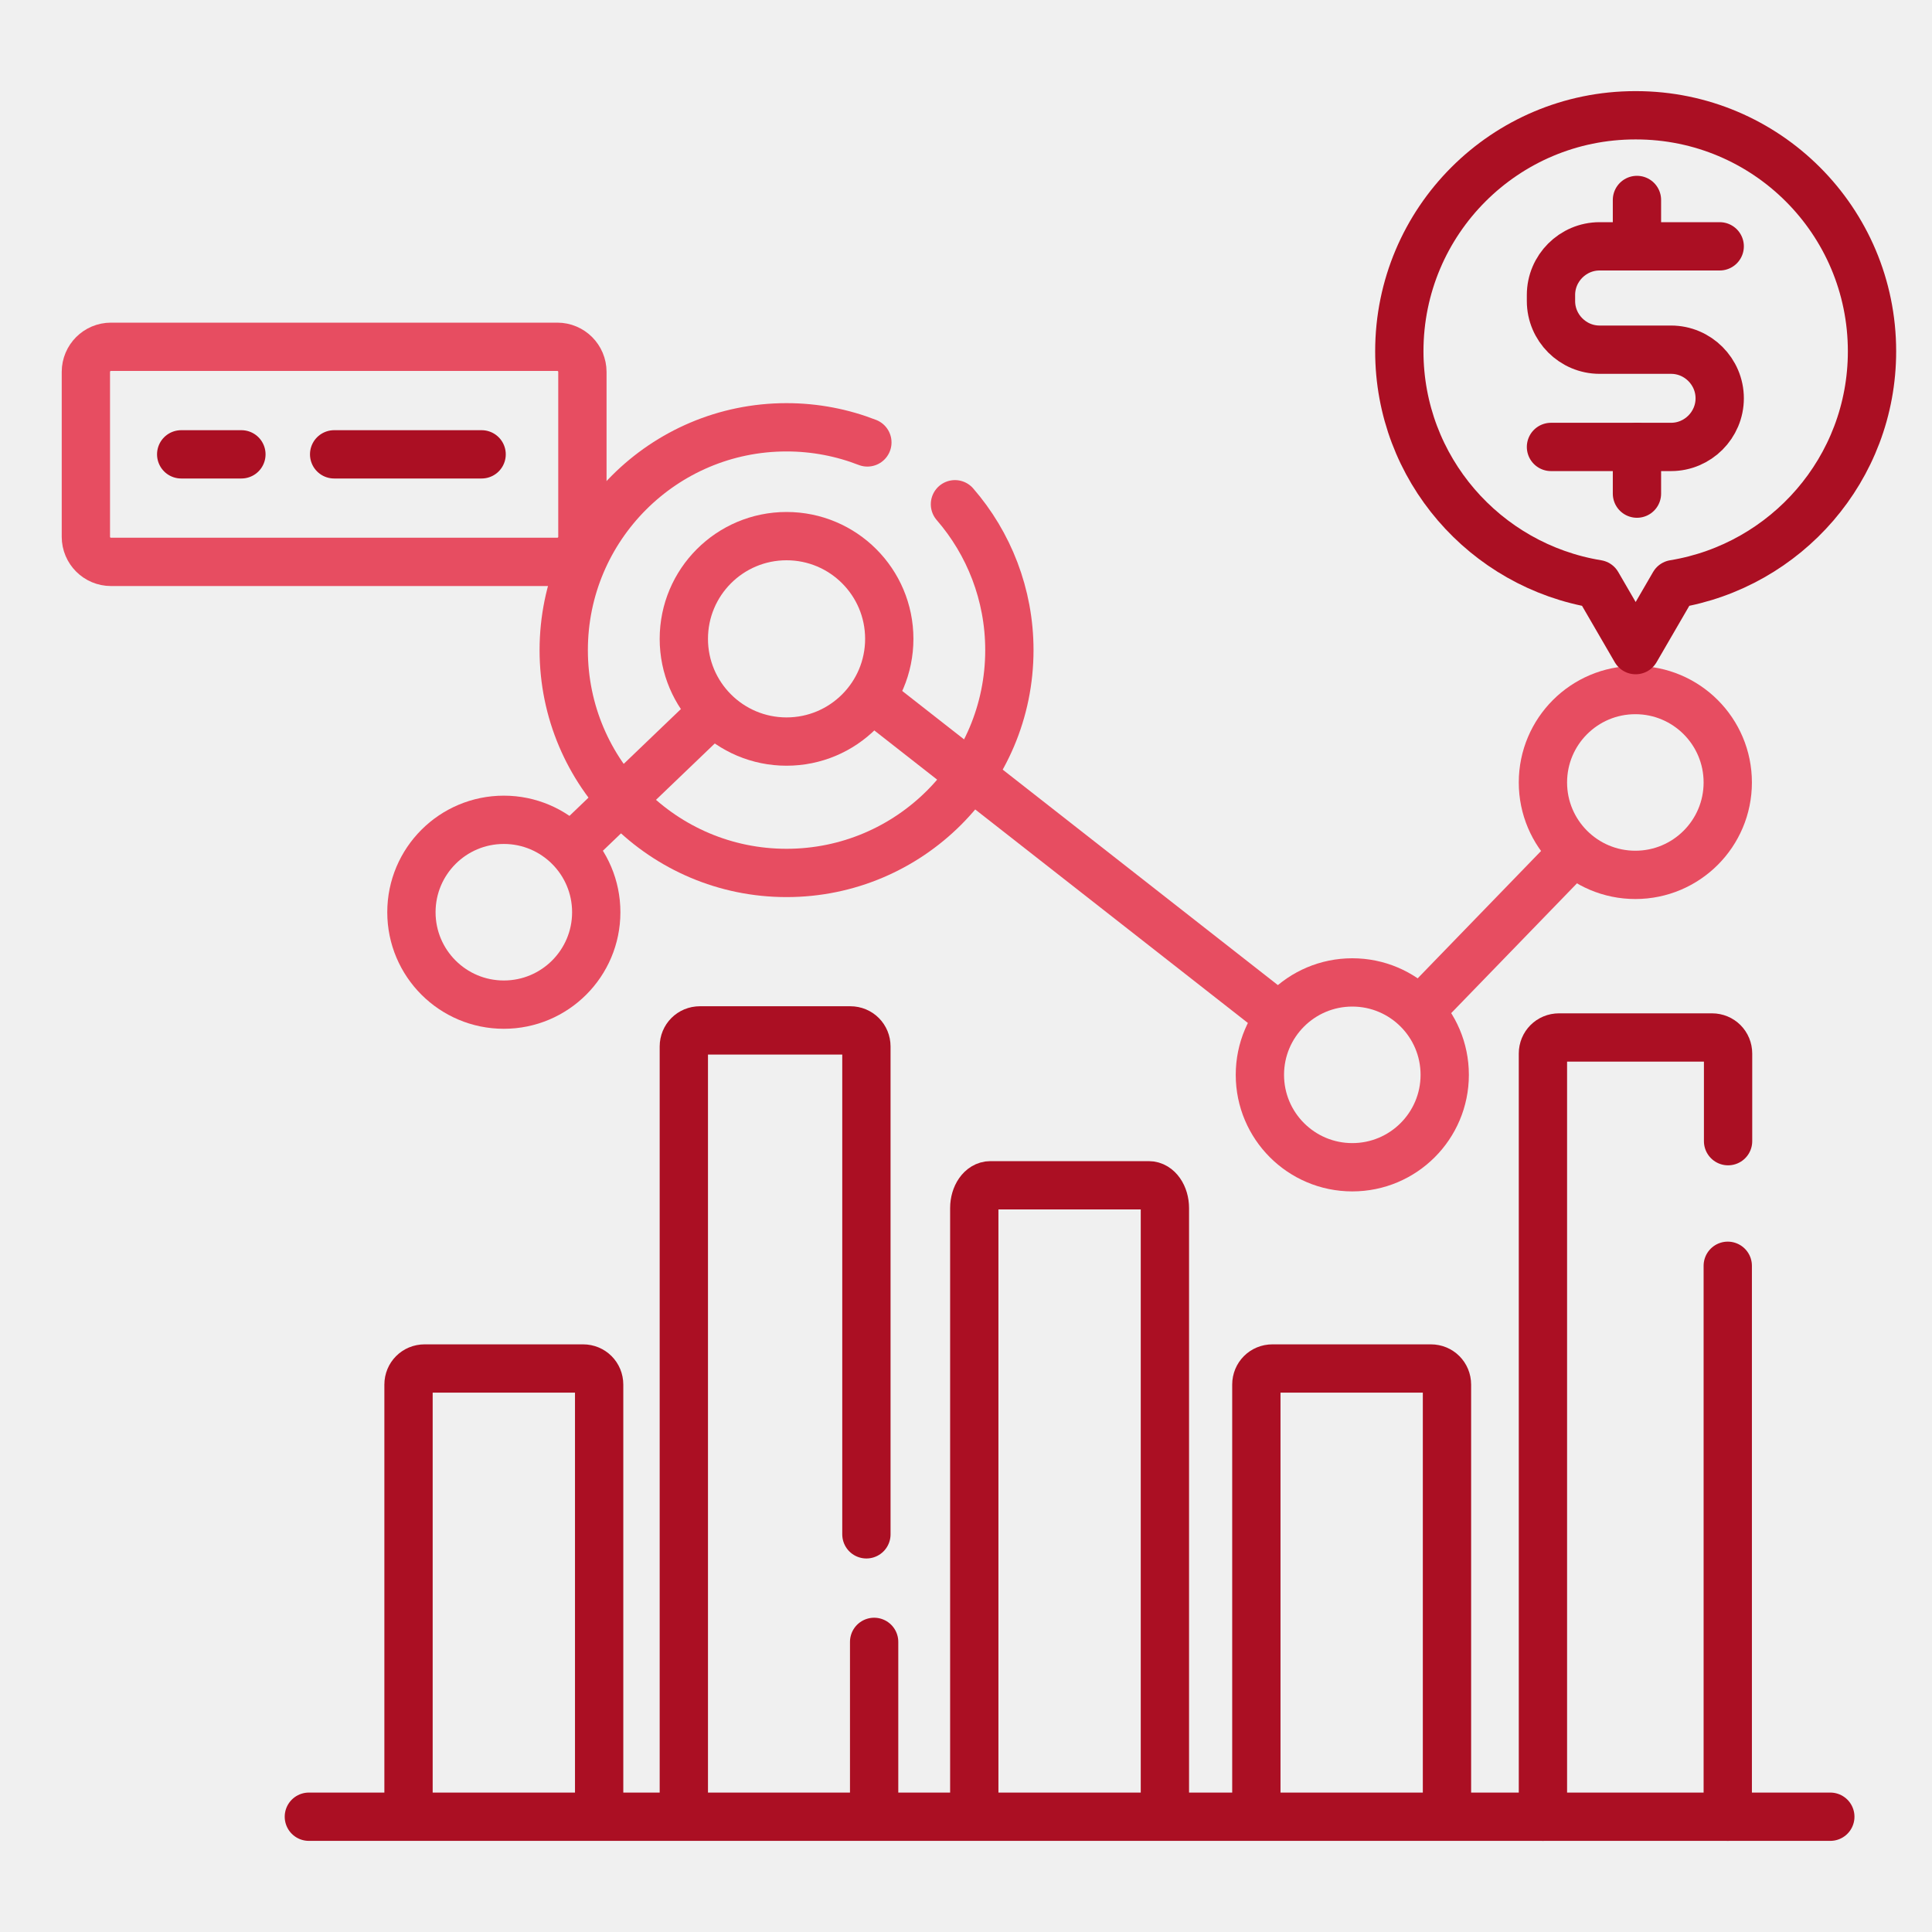
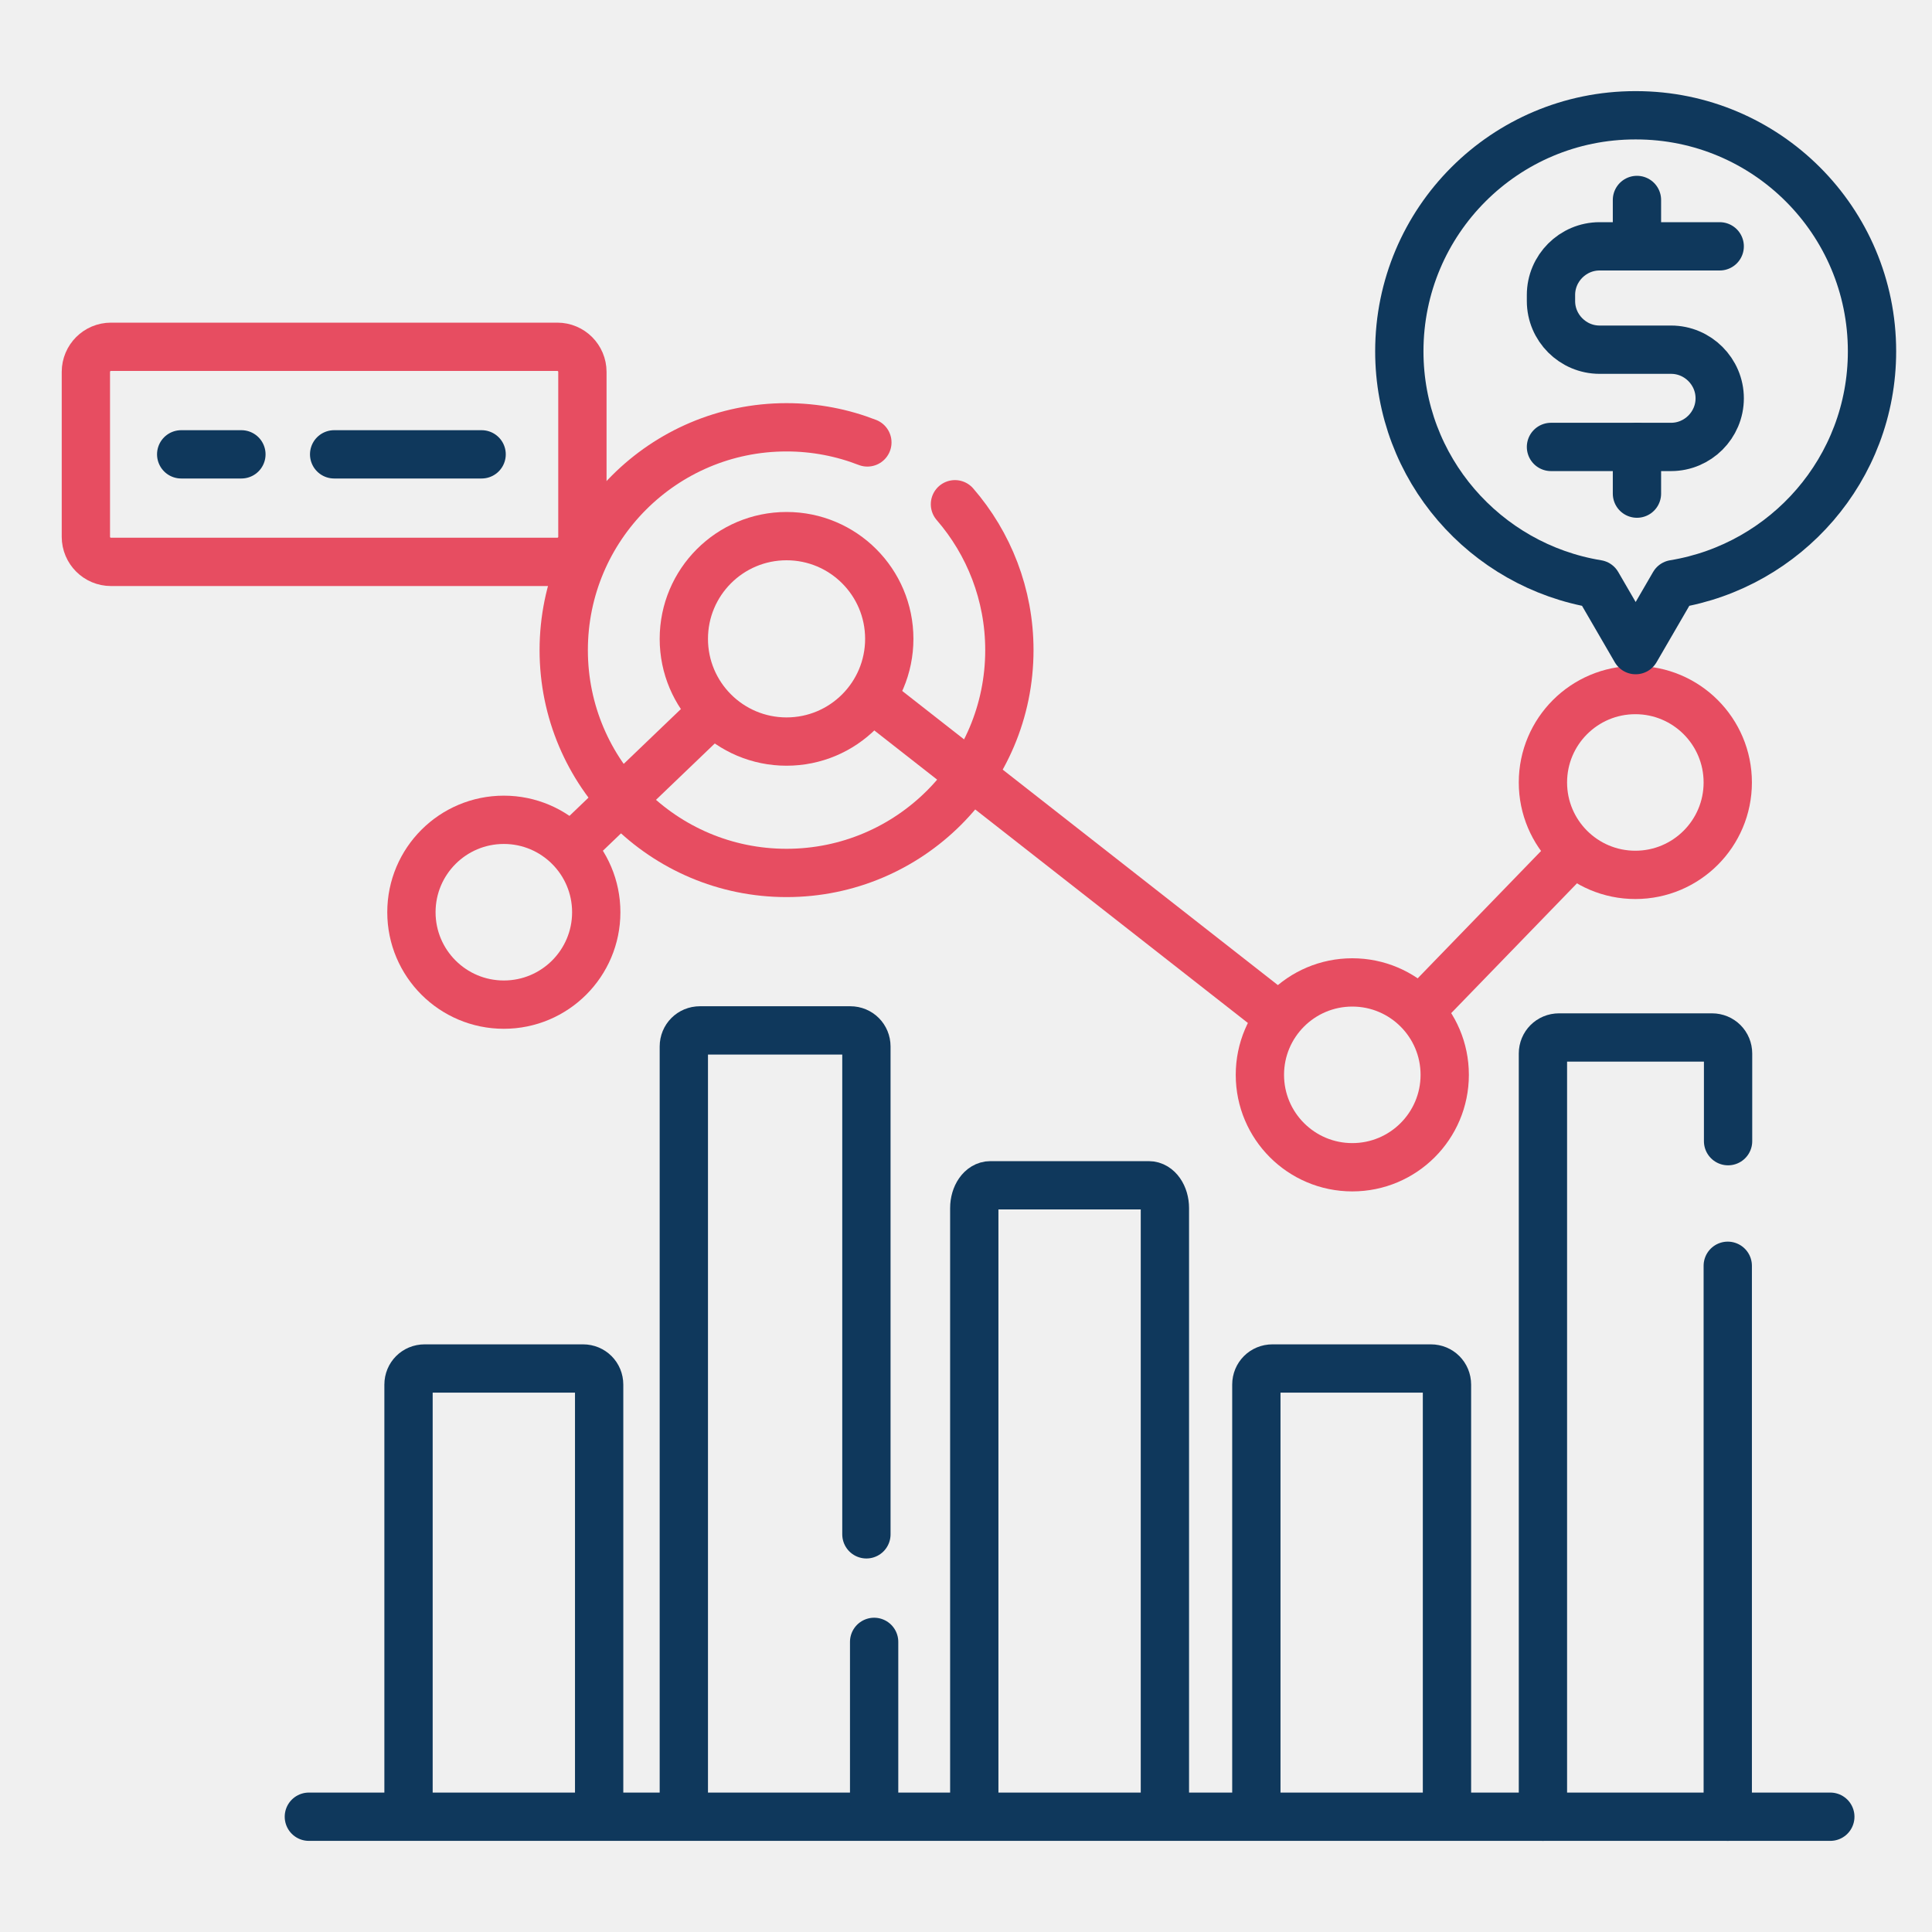
<svg xmlns="http://www.w3.org/2000/svg" id="eYcaSqf0Ket1" viewBox="0 0 60 60" shape-rendering="geometricPrecision" text-rendering="geometricPrecision">
  <g transform="translate(1.917023 2.83)">
    <g>
      <rect width="15.42" height="6.68" rx="0.78" ry="0.78" transform="translate(.75 7.94)" fill="none" stroke="#e74d61" stroke-width="1.5" stroke-linecap="round" stroke-linejoin="round" />
-       <line x1="3.71" y1="11.28" x2="5.58" y2="11.28" fill="none" stroke=" #ab0f23" stroke-width="1.5" stroke-linecap="round" stroke-linejoin="round" />
-       <line x1="8.46" y1="11.28" x2="13.04" y2="11.28" fill="none" stroke="#ab0f23" stroke-width="1.5" stroke-linecap="round" stroke-linejoin="round" />
+       <line x1="3.71" y1="11.28" x2="5.58" y2="11.28" fill="none" stroke=" #0F385C" stroke-width="1.5" stroke-linecap="round" stroke-linejoin="round" />
+       <line x1="8.46" y1="11.28" x2="13.04" y2="11.28" fill="none" stroke="#0F385C" stroke-width="1.5" stroke-linecap="round" stroke-linejoin="round" />
    </g>
    <circle r="2.87" transform="translate(13.73 25.5)" fill="none" stroke="#e74d61" stroke-width="1.5" stroke-linecap="round" stroke-linejoin="round" />
    <circle r="2.87" transform="translate(40.08 30.55)" fill="none" stroke="#e74d61" stroke-width="1.5" stroke-linecap="round" stroke-linejoin="round" />
    <circle r="2.87" transform="translate(48.87 21.47)" fill="none" stroke="#e74d61" stroke-width="1.5" stroke-linecap="round" stroke-linejoin="round" />
    <circle r="3.19" transform="translate(22.51 17.01)" fill="none" stroke="#e74d61" stroke-width="1.5" stroke-linecap="round" stroke-linejoin="round" />
    <line x1="16.13" y1="23.2" x2="20" y2="19.49" fill="#fff" stroke="#e74d61" stroke-width="1.5" stroke-linecap="round" stroke-linejoin="round" stroke-dasharray="10" />
    <line x1="25.45" y1="19.07" x2="37.48" y2="28.49" fill="#fff" stroke="#e74d61" stroke-width="1.5" stroke-linecap="round" stroke-linejoin="round" stroke-dasharray="30" />
    <line x1="42.44" y1="28.29" x2="46.81" y2="23.78" fill="#fff" stroke="#e74d61" stroke-width="1.5" stroke-linecap="round" stroke-linejoin="round" stroke-dasharray="10" />
-     <line x1="7.56" y1="53.59" x2="54.81" y2="53.59" transform="translate(.115 0)" fill="#fff" stroke="#ab0f23" stroke-width="1.5" stroke-linecap="round" stroke-linejoin="round" />
+     <line x1="7.56" y1="53.59" x2="54.81" y2="53.59" transform="translate(.115 0)" fill="#fff" stroke="#0F385C" stroke-width="1.5" stroke-linecap="round" stroke-linejoin="round" />
    <g transform="translate(0 0.000001)">
-       <line x1="51.74" y1="53.59" x2="51.74" y2="36.48" fill="#fff" stroke="#ab0f23" stroke-width="1.5" stroke-linecap="round" stroke-linejoin="round" />
-       <path d="M46,53.59v-23.7c0-.28.22-.5.5-.5h4.75c.28,0,.5.22.5.5v2.72" fill="none" stroke="#ab0f23" stroke-width="1.5" stroke-linecap="round" stroke-linejoin="round" />
+       <line x1="51.74" y1="53.59" x2="51.74" y2="36.48" fill="#fff" stroke="#0F385C" stroke-width="1.5" stroke-linecap="round" stroke-linejoin="round" />
+       <path d="M46,53.59v-23.7c0-.28.22-.5.5-.5h4.75c.28,0,.5.22.5.5v2.72" fill="none" stroke="#0F385C" stroke-width="1.5" stroke-linecap="round" stroke-linejoin="round" />
    </g>
-     <path d="M37.1,53.09v-12.92c0-.28.22-.5.5-.5h4.92c.28,0,.5.22.5.5v12.92" fill="none" stroke="#ab0f23" stroke-width="1.5" stroke-linecap="round" stroke-linejoin="round" />
-     <path d="M10.77,53.09v-12.92c0-.28.22-.5.5-.5h4.92c.28,0,.5.22.5.5v12.92" fill="none" stroke="#ab0f23" stroke-width="1.5" stroke-linecap="round" stroke-linejoin="round" />
-     <path d="M28.34,53.11v-18.42c0-.39.22-.71.5-.71h4.92c.28,0,.5.32.5.71v18.42" fill="none" stroke="#ab0f23" stroke-width="1.5" stroke-linecap="round" stroke-linejoin="round" />
+     <path d="M37.1,53.09v-12.92c0-.28.22-.5.5-.5h4.92c.28,0,.5.22.5.5v12.92" fill="none" stroke="#0F385C" stroke-width="1.5" stroke-linecap="round" stroke-linejoin="round" />
+     <path d="M10.77,53.09v-12.92c0-.28.22-.5.5-.5h4.92c.28,0,.5.22.5.5v12.92" fill="none" stroke="#0F385C" stroke-width="1.5" stroke-linecap="round" stroke-linejoin="round" />
+     <path d="M28.34,53.11v-18.42c0-.39.22-.71.5-.71h4.92c.28,0,.5.32.5.71v18.42" fill="none" stroke="#0F385C" stroke-width="1.5" stroke-linecap="round" stroke-linejoin="round" />
    <g transform="translate(-.220001 0)">
-       <line x1="25.45" y1="53.09" x2="25.45" y2="48.16" fill="none" stroke="#ab0f23" stroke-width="1.5" stroke-linecap="round" stroke-linejoin="round" />
-       <path d="M19.54,53.09v-23.42c0-.28.22-.5.5-.5h4.67c.28,0,.5.22.5.5v15.15" fill="none" stroke="#ab0f23" stroke-width="1.5" stroke-linecap="round" stroke-linejoin="round" />
+       <line x1="25.45" y1="53.09" x2="25.45" y2="48.16" fill="none" stroke="#0F385C" stroke-width="1.5" stroke-linecap="round" stroke-linejoin="round" />
+       <path d="M19.54,53.09v-23.42c0-.28.22-.5.5-.5h4.67c.28,0,.5.22.5.5v15.15" fill="none" stroke="#0F385C" stroke-width="1.5" stroke-linecap="round" stroke-linejoin="round" />
    </g>
    <path d="M27.74,12.83c1.05,1.21,1.69,2.8,1.69,4.53c0,3.82-3.1,6.92-6.92,6.92s-6.92-3.1-6.92-6.92s3.1-6.92,6.92-6.92c.89,0,1.74.17,2.51.47" fill="none" stroke="#e74d61" stroke-width="1.5" stroke-linecap="round" stroke-linejoin="round" />
    <g>
-       <path d="M48.87,0.75c-4.05,0-7.33,3.28-7.33,7.33c0,3.64,2.66,6.66,6.15,7.23l1.19,2.05l1.19-2.05c3.48-.57,6.15-3.58,6.15-7.23c0-4.05-3.28-7.33-7.33-7.33Z" fill="none" stroke="#ab0f23" stroke-width="1.5" stroke-linecap="round" stroke-linejoin="round" />
+       <path d="M48.87,0.75c-4.05,0-7.33,3.28-7.33,7.33c0,3.64,2.66,6.66,6.15,7.23l1.19,2.05l1.19-2.05c3.48-.57,6.15-3.58,6.15-7.23c0-4.05-3.28-7.33-7.33-7.33Z" fill="none" stroke="#0F385C" stroke-width="1.5" stroke-linecap="round" stroke-linejoin="round" />
      <g>
-         <path d="M51.49,4.82h-3.73c-.83,0-1.51.68-1.51,1.51v.19c0,.83.68,1.51,1.51,1.51h2.22c.83,0,1.51.68,1.51,1.51v0c0,.83-.68,1.51-1.51,1.51h-3.73" fill="none" stroke="#ab0f23" stroke-width="1.5" stroke-linecap="round" stroke-linejoin="round" />
-         <line x1="48.92" y1="12.5" x2="48.92" y2="11.05" fill="none" stroke="#ab0f23" stroke-width="1.5" stroke-linecap="round" stroke-linejoin="round" />
-         <line x1="48.92" y1="4.82" x2="48.92" y2="3.38" fill="none" stroke="#ab0f23" stroke-width="1.5" stroke-linecap="round" stroke-linejoin="round" />
+         <path d="M51.49,4.82h-3.73c-.83,0-1.51.68-1.51,1.51v.19c0,.83.68,1.51,1.51,1.51h2.22c.83,0,1.51.68,1.51,1.51v0c0,.83-.68,1.51-1.51,1.51h-3.73" fill="none" stroke="#0F385C" stroke-width="1.5" stroke-linecap="round" stroke-linejoin="round" />
+         <line x1="48.92" y1="12.5" x2="48.92" y2="11.05" fill="none" stroke="#0F385C" stroke-width="1.5" stroke-linecap="round" stroke-linejoin="round" />
+         <line x1="48.92" y1="4.82" x2="48.92" y2="3.38" fill="none" stroke="#0F385C" stroke-width="1.5" stroke-linecap="round" stroke-linejoin="round" />
      </g>
    </g>
  </g>
</svg>
